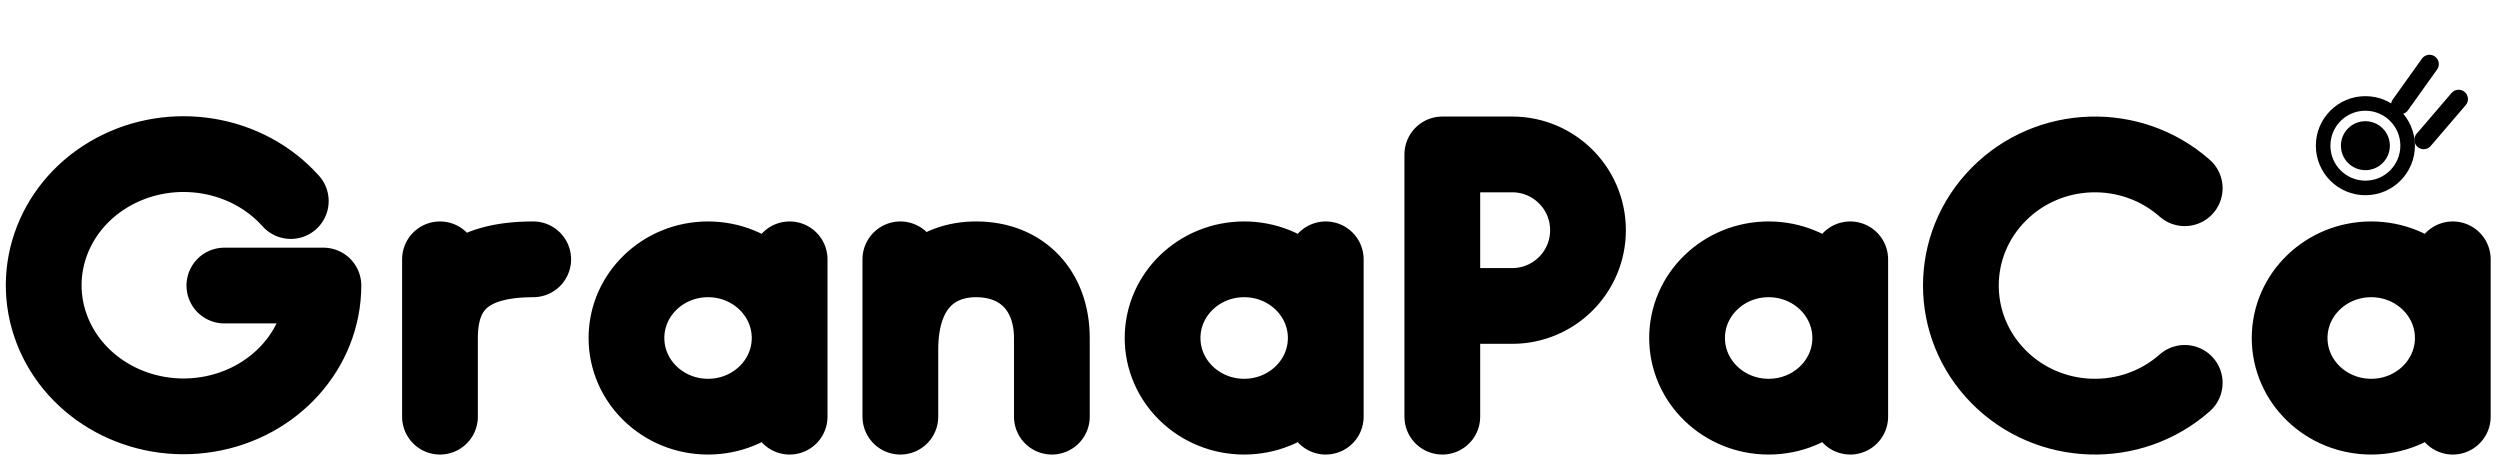
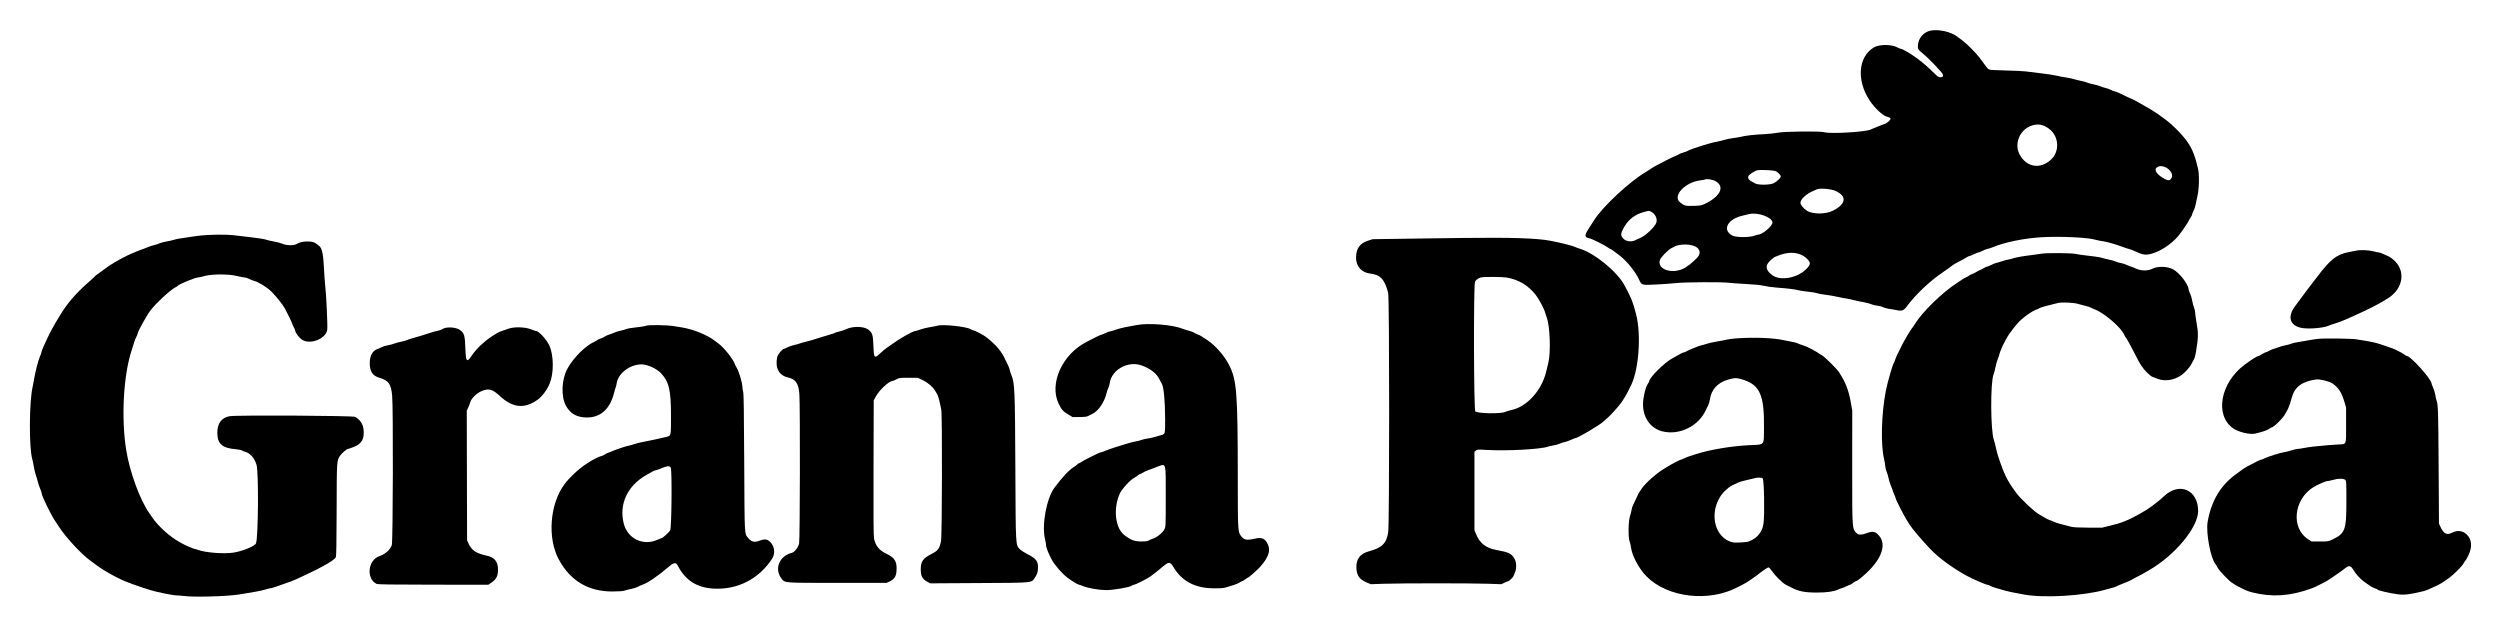
- <svg xmlns="http://www.w3.org/2000/svg" viewBox="0 22 429 80" role="img" aria-labelledby="t">
-   <path d="M49.9 56.5 A24 22.5 0 1 0 55.5 71 H38.5 M75.5 93.5 V66.5 M75.5 80 C75.5 71 80.5 66.5 91.5 66.5 M135.5 66.5 V93.5 M135.5 80 A14 13.5 0 1 0 107.5 80 A14 13.5 0 1 0 135.5 80 M154.5 93.5 V66.5 M154.5 82 C154.5 71 160.5 66.5 167.5 66.5 C175.5 66.5 180.5 72 180.5 80 V93.5 M227.5 66.5 V93.5 M227.5 80 A14 13.5 0 1 0 199.5 80 A14 13.5 0 1 0 227.5 80 M247.5 93.5 V48.5 H259.5 A13 13 0 0 1 259.5 74.5 H247.5 M317.5 66.5 V93.5 M317.5 80 A14 13.5 0 1 0 289.5 80 A14 13.5 0 1 0 317.5 80 M374.9 54.3 A23 22.5 0 1 0 374.9 87.7 M420.9 66.5 V93.5 M420.9 80 A14 13.5 0 1 0 392.9 80 A14 13.5 0 1 0 420.9 80" fill="none" stroke="currentColor" stroke-width="13" stroke-linecap="round" stroke-linejoin="round" />
-   <path d="M411.9 40 L416.9 33" stroke="currentColor" stroke-width="3.2" stroke-linecap="round" />
-   <path d="M415.9 46 L421.9 39" stroke="currentColor" stroke-width="3.2" stroke-linecap="round" />
-   <path fill-rule="evenodd" fill="currentColor" d="M397.4 47 a8.5 8.5 0 1 0 17 0 a8.5 8.5 0 1 0 -17 0 Z M399.9 47 a6 6 0 1 1 12 0 a6 6 0 1 1 -12 0 Z M401.7 47 a4.2 4.2 0 1 0 8.4 0 a4.2 4.2 0 1 0 -8.4 0 Z" />
+ <svg xmlns="http://www.w3.org/2000/svg" viewBox="104 44 4199 1052" role="img" aria-labelledby="t">
+   <path d="M 441.479 439.536 C 434.867 440.259, 425.642 441.528, 420.979 442.358 C 416.315 443.187, 409.858 444.160, 406.629 444.520 C 403.400 444.880, 398.901 445.829, 396.632 446.630 C 394.363 447.430, 388.470 448.782, 383.536 449.633 C 378.601 450.485, 372.954 452.003, 370.986 453.007 C 369.017 454.011, 365.628 455.146, 363.453 455.527 C 361.279 455.909, 357.025 457.255, 354 458.518 C 350.975 459.781, 346.475 461.484, 344 462.302 C 335.433 465.135, 317.300 473.020, 311 476.653 C 309.625 477.446, 306.700 478.985, 304.500 480.074 C 302.300 481.162, 298.215 483.504, 295.423 485.276 C 292.630 487.049, 288.891 489.400, 287.113 490.500 C 285.335 491.600, 281.095 494.646, 277.690 497.270 C 274.286 499.893, 269.858 503.132, 267.850 504.469 C 265.843 505.805, 264.043 507.259, 263.850 507.699 C 263.658 508.140, 258.550 512.850, 252.500 518.166 C 230.671 537.349, 216.561 553.878, 203.984 575 C 202.837 576.925, 200.368 580.975, 198.495 584 C 196.623 587.025, 193.804 591.975, 192.231 595 C 190.658 598.025, 188.621 601.850, 187.704 603.500 C 186.787 605.150, 184.406 610.100, 182.412 614.500 C 180.417 618.900, 177.744 624.750, 176.470 627.500 C 175.195 630.250, 173.839 634.075, 173.455 636 C 173.070 637.925, 171.961 641.075, 170.989 643 C 168.690 647.552, 163.096 669.148, 161.405 680 C 160.676 684.675, 159.595 690.454, 159.002 692.843 C 153.079 716.711, 152.473 793.839, 158.045 814.500 C 159.084 818.350, 160.449 824.875, 161.079 829 C 161.708 833.125, 163.047 838.750, 164.054 841.500 C 165.060 844.250, 166.602 849.425, 167.479 853 C 168.357 856.575, 170.183 862.031, 171.537 865.125 C 172.892 868.219, 174 871.518, 174 872.457 C 174 876.797, 188.984 907.701, 196.500 918.862 C 199.250 922.946, 202.400 927.704, 203.500 929.435 C 213.880 945.772, 240.888 974.968, 254.900 985 C 258.357 987.475, 262.891 990.850, 264.977 992.500 C 267.062 994.150, 270.058 996.286, 271.634 997.246 C 273.210 998.207, 276.525 1000.337, 279 1001.980 C 286.706 1007.095, 308.451 1018.345, 316 1021.121 C 318.475 1022.031, 324.325 1024.207, 329 1025.956 C 333.675 1027.705, 340.263 1029.963, 343.640 1030.974 C 347.017 1031.985, 352.417 1033.725, 355.640 1034.841 C 364.321 1037.846, 394.144 1043.995, 400.221 1044.033 C 403.125 1044.051, 408.650 1044.485, 412.500 1044.998 C 429.502 1047.265, 484.027 1045.803, 505.500 1042.506 C 527.614 1039.110, 544.962 1035.823, 550.444 1033.989 C 553.713 1032.895, 557.313 1031.997, 558.444 1031.993 C 560.221 1031.987, 569.792 1028.799, 592 1020.818 C 597.662 1018.783, 602.209 1016.739, 622 1007.332 C 633.406 1001.911, 634.842 1001.186, 644.500 995.986 C 659.853 987.719, 666.201 983.362, 668.123 979.770 C 668.877 978.361, 669.275 953.968, 669.414 900.617 C 669.634 816.278, 669.547 817.591, 675.532 808.954 C 678.287 804.978, 686.514 797.991, 688.414 798.013 C 689.011 798.019, 693.252 796.572, 697.837 794.797 C 711.868 789.363, 716.411 781.192, 714.550 764.740 C 713.572 756.095, 708.449 748.594, 700.500 744.170 C 696.738 742.076, 501.893 741.029, 489.846 743.039 C 476.270 745.303, 469.002 754.975, 469.001 770.779 C 468.999 789.420, 477.025 796.607, 500 798.533 C 504.675 798.925, 509.400 799.877, 510.500 800.648 C 511.600 801.419, 514.293 802.534, 516.483 803.126 C 524.382 805.261, 531.576 813.689, 534.858 824.655 C 538.591 837.126, 537.853 946.365, 533.967 956.587 C 532.251 961.100, 513.230 969.120, 497.566 971.934 C 481.843 974.759, 449.603 972.459, 436.500 967.578 C 434.300 966.758, 431.882 966.068, 431.126 966.044 C 429.717 965.999, 414.695 959.648, 412 957.959 C 411.175 957.441, 408.408 955.904, 405.851 954.543 C 389.955 946.082, 370.259 928.418, 359.952 913.381 C 359.154 912.215, 356.521 908.390, 354.103 904.881 C 338.709 882.539, 321.989 836.679, 316.111 800.677 C 307.338 746.937, 311.236 674.057, 325.107 632.500 C 326.208 629.200, 327.984 623.475, 329.053 619.777 C 330.122 616.080, 331.895 611.580, 332.994 609.777 C 334.093 607.975, 334.994 605.798, 334.996 604.940 C 335.005 601.445, 349.978 574.238, 356.919 565.104 C 365.650 553.618, 389.809 531.179, 397.878 527.062 C 400.070 525.944, 402.106 524.637, 402.402 524.159 C 404.036 521.515, 431.956 510, 436.732 510 C 438.258 510, 442.655 509.041, 446.503 507.868 C 458.445 504.229, 487.264 503.980, 501.171 507.396 C 507.002 508.828, 513.106 510, 514.737 510 C 516.368 510, 519.720 511.073, 522.187 512.384 C 524.653 513.696, 528.199 515.104, 530.067 515.515 C 537.156 517.072, 552.586 526.453, 559.546 533.439 C 568.009 541.933, 579.122 555.832, 582.500 562.148 C 587.105 570.759, 593.838 584.677, 594.522 587 C 594.927 588.375, 596.325 591.521, 597.629 593.992 C 598.933 596.463, 600 599.123, 600 599.904 C 600 602.736, 606.370 611.159, 610.881 614.292 C 624.268 623.589, 650.722 613.658, 653.613 598.251 C 654.589 593.049, 652.056 538.571, 650.075 522.170 C 649.522 517.588, 648.603 504.313, 648.034 492.670 C 646.878 469.030, 644.556 459.612, 639.047 456.205 C 637.646 455.339, 635.556 453.800, 634.403 452.784 C 629.058 448.079, 610.304 448.548, 602.706 453.576 C 597.770 456.843, 585.461 456.625, 577.563 453.131 C 575.116 452.049, 568.822 450.432, 563.576 449.538 C 558.330 448.645, 552.435 447.244, 550.477 446.426 C 548.519 445.608, 537.148 443.824, 525.209 442.462 C 513.269 441.100, 499.912 439.539, 495.526 438.993 C 484.702 437.645, 456.160 437.932, 441.479 439.536 M 2013.500 589.924 C 2008 590.953, 1999.670 592.487, 1994.988 593.333 C 1990.306 594.179, 1983.331 595.994, 1979.488 597.367 C 1975.645 598.739, 1970.704 600.189, 1968.508 600.588 C 1966.313 600.987, 1962.533 602.368, 1960.109 603.657 C 1957.685 604.945, 1955.116 606, 1954.400 606 C 1953.259 606, 1941.129 611.674, 1937 614.140 C 1936.175 614.632, 1932.800 616.382, 1929.500 618.028 C 1888.463 638.497, 1865.832 688.044, 1882.056 721.900 C 1886.996 732.209, 1889.202 734.685, 1898.408 740.246 L 1905.450 744.500 1916.992 744.440 C 1926.125 744.392, 1929.260 744, 1932.017 742.559 C 1933.932 741.558, 1937.244 739.860, 1939.376 738.786 C 1949.270 733.798, 1959.110 719.126, 1962.609 704.144 C 1963.425 700.648, 1964.776 696.745, 1965.612 695.470 C 1966.447 694.195, 1967.522 690.382, 1968.001 686.996 C 1971.073 665.258, 1998.294 649.956, 2020.501 657.483 C 2035.970 662.726, 2047.039 671.383, 2051.849 682 C 2052.721 683.925, 2054.200 686.643, 2055.136 688.041 C 2058.590 693.197, 2060.897 717.025, 2060.956 748.179 C 2061.005 773.614, 2061.143 773.103, 2053.705 775.045 C 2051.392 775.649, 2046.784 776.967, 2043.464 777.973 C 2040.145 778.979, 2034.745 780.131, 2031.464 780.532 C 2028.184 780.933, 2023.475 782.043, 2021 782.998 C 2018.525 783.952, 2014.250 785.043, 2011.500 785.421 C 2008.750 785.799, 2003.125 787.168, 1999 788.462 C 1994.875 789.755, 1985.425 792.689, 1978 794.980 C 1970.575 797.270, 1962.925 799.956, 1961 800.947 C 1959.075 801.938, 1955.925 803.081, 1954 803.486 C 1952.075 803.891, 1948.475 805.265, 1946 806.538 C 1943.525 807.811, 1937.597 810.725, 1932.827 813.013 C 1928.057 815.301, 1922.682 818.259, 1920.883 819.586 C 1919.084 820.914, 1917.079 822, 1916.428 822 C 1915.777 822, 1914.647 822.721, 1913.916 823.601 C 1913.185 824.482, 1910.317 826.664, 1907.543 828.449 C 1898.985 833.958, 1889.247 844.349, 1875.161 863 C 1861.662 880.874, 1853.329 926.608, 1859.309 950 C 1860.223 953.575, 1860.977 958, 1860.985 959.832 C 1861.002 963.677, 1865.545 975.051, 1870.929 984.726 C 1875.863 993.594, 1888.483 1007.968, 1896.865 1014.266 C 1904.110 1019.710, 1914.416 1025.993, 1916.151 1026.024 C 1916.893 1026.037, 1920.200 1027.174, 1923.500 1028.551 C 1931.569 1031.917, 1950.346 1035.124, 1962 1035.127 C 1973.863 1035.129, 1999.713 1030.755, 2004.276 1027.973 C 2006.049 1026.892, 2008.208 1026.006, 2009.073 1026.004 C 2009.937 1026.002, 2014.662 1023.956, 2019.573 1021.459 C 2035.883 1013.162, 2036.299 1012.875, 2057.624 995.250 C 2067.535 987.059, 2069.342 987.238, 2075.251 997 C 2089.410 1020.389, 2111.566 1031.989, 2142.349 1032.130 C 2155.943 1032.193, 2159.450 1031.889, 2164.500 1030.211 C 2167.800 1029.115, 2173.162 1027.460, 2176.415 1026.533 C 2179.668 1025.607, 2183.935 1023.758, 2185.897 1022.424 C 2187.859 1021.091, 2189.955 1020, 2190.554 1020 C 2191.153 1020, 2193.411 1018.663, 2195.572 1017.028 C 2197.732 1015.393, 2199.884 1014.043, 2200.353 1014.028 C 2201.603 1013.987, 2216.912 1000.337, 2221.043 995.580 C 2234.535 980.045, 2238.259 969.164, 2233.650 958.744 C 2228.979 948.182, 2223.494 945.858, 2210.513 948.941 C 2197.547 952.020, 2192.956 950.873, 2187.662 943.234 C 2183.235 936.845, 2183.014 932.339, 2182.971 847.500 C 2182.896 701.467, 2181.306 681.571, 2167.643 655.677 C 2159.681 640.588, 2145.286 624.303, 2132 615.354 C 2121.719 608.429, 2119.321 607.009, 2115.994 605.880 C 2114.072 605.228, 2111.345 603.891, 2109.933 602.909 C 2108.521 601.928, 2104.696 600.471, 2101.433 599.673 C 2098.170 598.874, 2093.250 597.314, 2090.500 596.207 C 2073.663 589.424, 2033.628 586.157, 2013.500 589.924 M 1191 590.692 C 1189.625 590.923, 1187.150 591.525, 1185.500 592.031 C 1183.850 592.537, 1177.483 593.416, 1171.350 593.985 C 1165.218 594.553, 1158.579 595.696, 1156.598 596.523 C 1154.618 597.351, 1149.838 598.693, 1145.976 599.505 C 1142.115 600.317, 1137.276 601.839, 1135.222 602.887 C 1133.169 603.934, 1129.482 605.332, 1127.030 605.992 C 1124.577 606.652, 1121.517 608.022, 1120.229 609.035 C 1118.941 610.048, 1115.668 611.614, 1112.955 612.515 C 1110.243 613.416, 1107.775 614.556, 1107.470 615.048 C 1107.166 615.540, 1105.023 616.785, 1102.709 617.814 C 1087.442 624.600, 1067.271 644.607, 1057.152 663 C 1047.156 681.167, 1045.981 709.743, 1054.581 725.500 C 1060.746 736.794, 1069.455 742.888, 1081.932 744.636 C 1108.729 748.391, 1127.820 734.014, 1135.228 704.500 C 1136.333 700.100, 1137.612 695.781, 1138.072 694.902 C 1138.531 694.024, 1139.342 690.602, 1139.874 687.299 C 1142.532 670.795, 1162.257 655.971, 1181.500 656.016 C 1191.259 656.039, 1206.968 663.122, 1214.061 670.697 C 1227.807 685.379, 1231 699.069, 1231 743.328 C 1231 776.710, 1231.195 775.833, 1223.307 777.867 C 1217.256 779.427, 1190.220 785.192, 1182.047 786.665 C 1177.948 787.404, 1172.323 788.846, 1169.547 789.870 C 1166.771 790.894, 1162.700 792.053, 1160.500 792.445 C 1155.349 793.364, 1136.913 799.504, 1132.163 801.882 C 1130.148 802.891, 1127.274 804.011, 1125.776 804.371 C 1124.278 804.731, 1121.402 806.144, 1119.386 807.513 C 1117.370 808.881, 1114.928 810, 1113.960 810 C 1112.117 810, 1099.603 816.113, 1094.473 819.520 C 1092.833 820.609, 1090.773 821.950, 1089.895 822.500 C 1077.066 830.538, 1060.909 845.449, 1051.971 857.500 C 1027.323 890.734, 1023.138 947.949, 1042.718 984.001 C 1062.064 1019.620, 1092.164 1037.539, 1132.500 1037.448 C 1144.375 1037.422, 1149.789 1036.998, 1153.500 1035.805 C 1156.250 1034.921, 1161.425 1033.645, 1165 1032.970 C 1168.575 1032.294, 1173.300 1030.735, 1175.500 1029.506 C 1177.700 1028.276, 1181.195 1026.722, 1183.267 1026.052 C 1191.426 1023.414, 1210.050 1010.725, 1225.800 997.074 C 1235.425 988.732, 1239.163 987.910, 1242.048 993.500 C 1256.452 1021.409, 1278.569 1033.726, 1312.500 1032.734 C 1348.637 1031.678, 1380.515 1013.549, 1400.750 982.547 C 1407.035 972.917, 1404.745 959.484, 1395.633 952.534 C 1391.572 949.436, 1387.369 949.290, 1380.239 952.001 C 1370.908 955.547, 1366.021 954.344, 1360.168 947.059 C 1354.334 939.800, 1354.606 945.348, 1354.002 821 C 1353.580 733.875, 1353.142 704.642, 1352.221 702.007 C 1351.549 700.085, 1350.991 696.710, 1350.979 694.507 C 1350.940 686.923, 1345.055 667.290, 1340.916 660.933 C 1340.044 659.595, 1338.862 657.150, 1338.288 655.500 C 1335.452 647.345, 1320.630 628.571, 1311.649 621.759 C 1308.561 619.416, 1304.845 616.600, 1303.391 615.500 C 1298.080 611.480, 1293.747 609.100, 1281.500 603.478 C 1273.411 599.764, 1257.381 595.021, 1249.146 593.904 C 1244.941 593.334, 1237.900 592.221, 1233.500 591.433 C 1226.066 590.100, 1197.495 589.602, 1191 590.692 M 1678.500 591.048 C 1676.850 591.582, 1671.200 592.676, 1665.944 593.481 C 1660.688 594.286, 1653.365 596.081, 1649.671 597.472 C 1645.977 598.862, 1642.228 600, 1641.340 600 C 1637.073 600, 1613.708 613.387, 1599.500 623.971 C 1597.300 625.610, 1593.925 628.025, 1592 629.338 C 1590.075 630.651, 1585.801 634.262, 1582.501 637.362 C 1572.459 646.800, 1571.681 645.933, 1570.967 624.500 C 1570.364 606.405, 1569.265 602.942, 1562.423 597.588 C 1554.913 591.712, 1535.341 591.584, 1524.290 597.339 C 1522.524 598.258, 1518.028 599.718, 1514.298 600.583 C 1510.569 601.448, 1507.054 602.541, 1506.487 603.011 C 1505.920 603.482, 1502.316 604.742, 1498.478 605.812 C 1494.640 606.882, 1488.575 608.697, 1485 609.846 C 1467.951 615.325, 1464.942 616.213, 1457.129 618.070 C 1452.525 619.164, 1447.979 620.476, 1447.028 620.985 C 1446.076 621.495, 1442.193 622.559, 1438.399 623.350 C 1434.604 624.142, 1429.295 625.962, 1426.601 627.395 C 1423.907 628.828, 1421.156 630, 1420.488 630 C 1418.052 630, 1410.153 639.675, 1409.354 643.636 C 1405.635 662.081, 1412.332 674.627, 1427.717 678.037 C 1440.383 680.844, 1445.397 688.258, 1446.631 706 C 1448.052 726.432, 1447.656 950.424, 1446.188 956.883 C 1444.742 963.245, 1438.468 971.425, 1434.247 972.454 C 1412.406 977.777, 1403.723 1000.508, 1417.359 1016.661 C 1422.837 1023.149, 1420.626 1023, 1511.240 1023 L 1593.124 1023 1598.611 1020.404 C 1606.140 1016.842, 1609.107 1012.236, 1609.761 1003.093 C 1610.896 987.232, 1607.049 980.734, 1592.500 973.935 C 1580.819 968.477, 1574.367 960.461, 1572.021 948.488 C 1571.152 944.059, 1570.932 913.085, 1571.174 829.500 L 1571.501 716.500 1575.317 709.500 C 1580.972 699.123, 1597.223 684, 1602.717 684 C 1603.443 684, 1606.391 682.763, 1609.268 681.250 C 1614.323 678.593, 1615.026 678.500, 1630 678.500 L 1645.500 678.500 1654.098 682.686 C 1662.973 687.007, 1671.545 694.405, 1674.738 700.500 C 1675.603 702.150, 1677.098 704.625, 1678.061 706 C 1679.638 708.251, 1681.900 716.754, 1684.929 731.826 C 1686.769 740.976, 1686.383 944.047, 1684.510 952.953 C 1681.778 965.942, 1679.670 968.758, 1668.359 974.536 C 1654.130 981.803, 1650.500 987.080, 1650.500 1000.495 C 1650.500 1011.554, 1653.151 1016.526, 1661.508 1021.139 L 1666.288 1023.779 1748.394 1023.299 C 1843.276 1022.746, 1836.115 1023.530, 1842.964 1012.935 C 1846.073 1008.125, 1846.795 1005.986, 1847.285 1000.142 C 1848.365 987.254, 1844.983 982.401, 1829.500 974.623 C 1824.550 972.137, 1818.807 968.367, 1816.737 966.246 C 1809.803 959.139, 1809.989 962.610, 1809.376 829 C 1808.776 697.883, 1808.308 687.205, 1802.563 673.500 C 1801.179 670.200, 1800.037 666.636, 1800.024 665.579 C 1799.998 663.515, 1796.139 654.769, 1790.280 643.500 C 1784.054 631.524, 1774.320 620.815, 1759.276 609.392 C 1755.299 606.373, 1741.115 599, 1739.283 599 C 1738.432 599, 1736.248 598.081, 1734.430 596.957 C 1727.193 592.484, 1687.145 588.254, 1678.500 591.048 M 851.479 594.873 C 849.818 595.302, 847.343 596.373, 845.979 597.253 C 844.616 598.132, 841.700 599.145, 839.500 599.503 C 835.749 600.113, 826.106 602.982, 811 607.982 C 807.425 609.166, 801.350 610.927, 797.500 611.895 C 793.650 612.863, 789.150 614.348, 787.500 615.193 C 785.850 616.039, 781.350 617.309, 777.500 618.017 C 773.650 618.725, 768.700 620.071, 766.500 621.008 C 764.300 621.944, 759.350 623.254, 755.500 623.918 C 751.650 624.582, 747.113 625.937, 745.419 626.929 C 743.724 627.922, 740.666 629.285, 738.623 629.959 C 729.769 632.882, 725.107 641.061, 725.045 653.782 C 724.977 667.888, 729.690 675.089, 741.209 678.476 C 756.549 682.988, 760.729 688.774, 762.653 708.155 C 764.583 727.605, 764.077 953.325, 762.089 959.422 C 759.584 967.109, 750.979 974.872, 741.492 978.002 C 722.099 984.403, 718.537 1015.329, 736.131 1024.549 C 738.307 1025.690, 754.789 1025.948, 831.468 1026.041 L 924.173 1026.155 929.837 1022.279 C 937.576 1016.983, 940.411 1011.292, 940.433 1001 C 940.463 987.570, 934.791 980.231, 922.281 977.511 C 904.142 973.568, 896.399 968.593, 891.331 957.626 L 888.500 951.500 888.228 842.554 L 887.957 733.609 890.399 728.554 C 891.742 725.774, 893.337 721.613, 893.944 719.307 C 895.594 713.031, 905.029 704.002, 913.467 700.624 C 925.284 695.893, 931.195 697.658, 944.430 709.867 C 965.544 729.344, 985.718 730.970, 1007.533 714.953 C 1014.931 709.521, 1023.360 697.967, 1027.474 687.619 C 1034.174 670.767, 1034.105 642.468, 1027.323 625.746 C 1023.195 615.567, 1009.269 600, 1004.291 600 C 1003.609 600, 999.654 598.650, 995.500 597 C 985.710 593.111, 967.327 592.661, 958 596.083 C 954.975 597.193, 950.025 598.912, 947 599.903 C 941.642 601.659, 939.506 602.830, 928.709 609.922 C 916.678 617.826, 903.360 630.681, 896.478 641.033 C 888.045 653.719, 886.422 651.990, 885.656 629.500 C 884.899 607.314, 883.802 603.488, 876.736 598.390 C 871.194 594.392, 859.593 592.776, 851.479 594.873 M 2048 827.862 C 2043.875 829.313, 2040.050 830.778, 2039.500 831.117 C 2038.950 831.456, 2036.025 832.536, 2033 833.517 C 2029.975 834.499, 2025.933 836.358, 2024.018 837.651 C 2022.103 838.943, 2020 840, 2019.345 840 C 2018.689 840, 2016.881 841.062, 2015.327 842.359 C 2013.772 843.657, 2010.988 845.494, 2009.141 846.441 C 2002.621 849.785, 1988.364 865.249, 1984.948 872.682 C 1973.326 897.969, 1977.048 931.270, 1992.815 943.061 C 2003.754 951.242, 2009.295 953.310, 2020.537 953.410 C 2028.150 953.478, 2031.169 953.114, 2033.037 951.904 C 2034.392 951.025, 2037.896 949.516, 2040.824 948.548 C 2047.694 946.280, 2057.109 938.473, 2059.880 932.748 C 2061.952 928.467, 2062 927.257, 2062 878.907 C 2062 818.658, 2063.071 822.561, 2048 827.862 M 1215 830.500 C 1210.325 832.381, 1205.825 833.940, 1205 833.966 C 1203.307 834.018, 1202.258 834.556, 1189 842.172 C 1157.946 860.009, 1143.750 890.339, 1151.413 922.478 C 1157.664 948.695, 1184.202 961.657, 1208.693 950.455 C 1211.644 949.105, 1214.473 948, 1214.978 948 C 1216.811 948, 1228.018 937.865, 1229.629 934.750 C 1232.109 929.954, 1232.936 833.077, 1230.528 829.402 C 1228.389 826.138, 1225.300 826.357, 1215 830.500" fill="currentColor" fill-rule="evenodd" />
+   <path d="M 2560.500 443.667 C 2544.550 443.850, 2504.050 444.393, 2470.500 444.873 L 2409.500 445.747 2401.358 448.383 C 2387.748 452.789, 2381.623 461.671, 2381.624 477 C 2381.624 491.436, 2391.026 501.869, 2405.500 503.492 C 2422.465 505.396, 2429.760 513.282, 2435.566 536 C 2437.769 544.623, 2437.801 923.242, 2435.599 938.065 C 2432.851 956.560, 2425.231 964.062, 2403.133 970.025 C 2388.302 974.027, 2381.387 983.355, 2382.200 998.265 C 2382.888 1010.904, 2387.507 1017.310, 2399.571 1022.358 L 2406.402 1025.216 2427.951 1024.483 C 2456.801 1023.500, 2575.944 1023.493, 2603.545 1024.471 L 2625.590 1025.253 2631.141 1022.626 C 2634.195 1021.182, 2637.121 1020, 2637.644 1020 C 2638.735 1020, 2646 1012.781, 2646 1011.697 C 2646 1011.302, 2647.012 1008.846, 2648.250 1006.239 C 2651.309 999.796, 2651.330 989.209, 2648.296 983.500 C 2643.131 973.783, 2639.003 971.728, 2616.027 967.433 C 2600.053 964.447, 2589.554 956.319, 2583.820 942.500 L 2580.500 934.500 2580.500 868.662 L 2580.500 802.824 2583 800.798 C 2585.369 798.877, 2586.233 798.817, 2599.500 799.636 C 2633.805 801.754, 2692.011 798.688, 2704.221 794.120 C 2705.475 793.651, 2709.604 792.732, 2713.398 792.079 C 2717.191 791.425, 2721.916 790.069, 2723.898 789.065 C 2725.879 788.061, 2729.480 786.910, 2731.899 786.507 C 2734.319 786.104, 2739.044 784.475, 2742.399 782.888 C 2745.755 781.300, 2748.995 780.001, 2749.600 780.001 C 2753.635 779.998, 2790.387 758.339, 2797.052 752.036 C 2797.946 751.191, 2801.279 748.250, 2804.460 745.500 C 2809.974 740.733, 2823.369 725.723, 2827.539 719.639 C 2831.164 714.350, 2835.927 706.520, 2837.052 704 C 2838.589 700.559, 2840.425 696.881, 2841.796 694.500 C 2856.377 669.166, 2861.344 606.567, 2851.636 570.500 C 2845.934 549.316, 2844.342 545.380, 2832.500 523.198 C 2820.197 500.151, 2782.069 469.037, 2757.012 461.596 C 2754.342 460.803, 2751.109 459.592, 2749.829 458.905 C 2746.258 456.988, 2724.567 451.507, 2708.500 448.461 C 2685.090 444.022, 2644.427 442.705, 2560.500 443.667 M 3533 470.092 C 3530.525 470.555, 3524.450 471.419, 3519.500 472.011 C 3501.703 474.141, 3489.895 476.188, 3484.520 478.077 C 3481.511 479.135, 3478.126 480, 3476.996 480 C 3475.866 480, 3470.846 481.350, 3465.839 483 C 3460.832 484.650, 3456.232 486.002, 3455.618 486.004 C 3455.003 486.006, 3451.800 487.354, 3448.500 489 C 3445.200 490.646, 3441.775 491.994, 3440.890 491.996 C 3440.004 491.998, 3437.688 493.080, 3435.743 494.400 C 3433.798 495.720, 3431.147 497.118, 3429.853 497.507 C 3428.559 497.896, 3425.436 499.516, 3422.912 501.107 C 3420.389 502.698, 3417.689 504.008, 3416.912 504.018 C 3416.136 504.028, 3413.520 505.378, 3411.100 507.018 C 3408.679 508.658, 3406.278 510, 3405.763 510 C 3405.248 510, 3402.953 511.271, 3400.663 512.824 C 3398.374 514.376, 3393.800 517.404, 3390.500 519.551 C 3365.569 535.774, 3331.718 568.993, 3319.820 588.911 C 3318.641 590.885, 3316.853 593.425, 3315.847 594.555 C 3312.927 597.835, 3301.881 616.685, 3297.127 626.500 C 3294.730 631.450, 3291.749 637.525, 3290.504 640 C 3289.259 642.475, 3287.678 646.300, 3286.990 648.500 C 3286.302 650.700, 3285.388 652.950, 3284.960 653.500 C 3282.866 656.186, 3274.362 685.646, 3271.537 700 C 3263.794 739.350, 3262.562 791.818, 3268.801 816.506 C 3269.356 818.703, 3270.109 823.392, 3270.475 826.926 C 3270.840 830.461, 3271.972 834.985, 3272.990 836.981 C 3274.008 838.976, 3275.364 843.509, 3276.003 847.054 C 3276.641 850.599, 3278.477 856.500, 3280.082 860.168 C 3281.687 863.835, 3283 867.309, 3283 867.888 C 3283 868.467, 3284.125 871.400, 3285.500 874.406 C 3286.875 877.412, 3288 880.389, 3288 881.021 C 3288 882.871, 3301.728 909.946, 3305.990 916.500 C 3308.135 919.800, 3310.640 923.812, 3311.556 925.415 C 3314.621 930.778, 3333.123 952.602, 3346 966.043 C 3360.754 981.444, 3383.745 998.234, 3408.500 1011.688 C 3417.614 1016.642, 3439.165 1026, 3441.457 1026 C 3442.350 1026, 3444.974 1026.979, 3447.290 1028.177 C 3451.090 1030.141, 3454.646 1031.273, 3473 1036.358 C 3478.133 1037.781, 3483.308 1038.835, 3503.500 1042.574 C 3537.157 1048.806, 3603.548 1044.879, 3640 1034.501 C 3644.675 1033.170, 3650.525 1031.569, 3653 1030.943 C 3655.475 1030.317, 3657.960 1029.428, 3658.523 1028.968 C 3659.086 1028.508, 3662.461 1027.024, 3666.023 1025.670 C 3675.813 1021.949, 3683.702 1018.491, 3685.178 1017.275 C 3685.905 1016.676, 3688.975 1015.016, 3692 1013.588 C 3695.025 1012.160, 3699.750 1009.680, 3702.500 1008.078 C 3705.250 1006.476, 3709.975 1003.756, 3713 1002.033 C 3756.561 977.226, 3795.929 929.973, 3795.987 902.426 C 3796.063 866.600, 3764.357 852.893, 3738.500 877.574 C 3735.200 880.724, 3730.250 885.001, 3727.500 887.079 C 3724.750 889.156, 3720.250 892.589, 3717.500 894.706 C 3708.922 901.309, 3685.097 914.671, 3675.613 918.197 C 3672.801 919.243, 3669.133 920.727, 3667.463 921.495 C 3665.793 922.263, 3657.693 924.560, 3649.463 926.599 L 3634.500 930.306 3611.500 930.233 C 3594.883 930.180, 3586.835 929.753, 3582.500 928.692 C 3565.481 924.527, 3557.116 922.104, 3553.500 920.290 C 3551.300 919.187, 3548.332 918.004, 3546.903 917.661 C 3545.475 917.319, 3541.650 915.457, 3538.403 913.523 C 3535.157 911.589, 3530.762 908.993, 3528.638 907.753 C 3519.811 902.603, 3497.807 881.886, 3490.484 871.832 C 3480.885 858.651, 3477.299 852.966, 3472.929 844 C 3469.723 837.423, 3466.424 829.214, 3463.686 821 C 3462.861 818.525, 3461.200 813.575, 3459.995 810 C 3458.789 806.425, 3457.135 800.125, 3456.319 796 C 3455.503 791.875, 3453.938 785.885, 3452.841 782.689 C 3447.226 766.321, 3446.943 685.754, 3452.455 672.717 C 3453.335 670.636, 3454.733 665.236, 3455.562 660.717 C 3456.391 656.198, 3458.179 649.969, 3459.535 646.875 C 3460.891 643.781, 3462 640.463, 3462 639.501 C 3462 637.798, 3468.128 622.999, 3470.075 620 C 3470.610 619.175, 3472.179 616.250, 3473.562 613.500 C 3478.085 604.501, 3491.948 586.658, 3499.204 580.495 C 3508.621 572.498, 3517.957 566.279, 3523.462 564.337 C 3525.665 563.560, 3528.448 562.281, 3529.647 561.496 C 3531.510 560.275, 3545.003 556.520, 3560.850 552.813 C 3567.047 551.363, 3587.433 552.255, 3593.500 554.241 C 3596.250 555.141, 3601.875 556.638, 3606 557.567 C 3610.125 558.496, 3614.544 559.905, 3615.820 560.698 C 3617.097 561.490, 3619.797 562.731, 3621.820 563.455 C 3637.979 569.237, 3667.538 594.729, 3672.125 606.837 C 3672.679 608.302, 3673.963 610.400, 3674.978 611.500 C 3675.993 612.600, 3680.532 620.700, 3685.066 629.500 C 3696.807 652.292, 3697.146 652.913, 3701.139 659 C 3705.816 666.127, 3715.315 675.515, 3719.340 676.988 C 3721.078 677.624, 3724.975 679.106, 3728 680.282 C 3742.521 685.925, 3761.207 681.447, 3773.535 669.370 C 3779.553 663.474, 3783.513 658.277, 3785.813 653.256 C 3786.759 651.190, 3788.290 648.375, 3789.214 647 C 3790.137 645.625, 3791.608 640, 3792.482 634.500 C 3796.523 609.068, 3796.562 604.422, 3792.913 583.575 C 3791.861 577.566, 3791 570.966, 3791 568.908 C 3791 566.850, 3790.157 563.198, 3789.126 560.794 C 3788.095 558.389, 3786.690 553.064, 3786.004 548.961 C 3785.317 544.857, 3783.685 539.377, 3782.378 536.783 C 3781.070 534.189, 3780 531.333, 3780 530.435 C 3780 521.983, 3764.468 501.826, 3753.625 496.207 C 3743.978 491.207, 3728.084 490.796, 3719.283 495.319 C 3711.495 499.321, 3700.021 499.191, 3691.160 494.999 C 3687.673 493.350, 3684.298 492, 3683.660 491.999 C 3683.022 491.999, 3679.800 490.723, 3676.500 489.165 C 3673.200 487.607, 3668.355 486.040, 3665.733 485.683 C 3663.111 485.326, 3659.548 484.300, 3657.815 483.404 C 3656.082 482.508, 3650.803 480.971, 3646.082 479.989 C 3641.362 479.006, 3636.351 477.752, 3634.947 477.201 C 3632.407 476.204, 3615.139 473.644, 3603.277 472.504 C 3599.854 472.176, 3594.004 471.261, 3590.277 470.471 C 3582.715 468.868, 3541.014 468.593, 3533 470.092 M 2591.479 509.929 C 2587.167 510.963, 2583.129 513.849, 2581.449 517.099 C 2578.866 522.093, 2579.319 732.319, 2581.918 734.918 C 2585.694 738.694, 2625.750 739.327, 2632.624 735.719 C 2634.342 734.817, 2638.913 733.419, 2642.783 732.612 C 2668.481 727.254, 2693.381 699.790, 2700.910 668.500 C 2702.101 663.550, 2703.784 656.575, 2704.650 653 C 2708.878 635.547, 2707.314 591.714, 2701.956 577.500 C 2700.920 574.750, 2699.758 571.169, 2699.375 569.542 C 2697.905 563.297, 2689.003 546.417, 2683.500 539.439 C 2670.513 522.971, 2654.259 513.340, 2633.918 510.061 C 2626.626 508.886, 2596.225 508.791, 2591.479 509.929 M 3023 612.135 C 3015.575 612.600, 3007.025 613.642, 3004 614.450 C 3000.975 615.259, 2993.775 616.658, 2988 617.561 C 2982.225 618.463, 2974.180 620.281, 2970.122 621.601 C 2966.065 622.920, 2962.175 624, 2961.478 624 C 2959.660 624, 2940.191 631.912, 2936.559 634.127 C 2934.876 635.153, 2932.825 635.997, 2932 636.002 C 2930.529 636.012, 2929.163 636.680, 2919.921 641.909 C 2917.403 643.334, 2913.884 645.315, 2912.101 646.312 C 2898.595 653.862, 2874 678.523, 2874 684.516 C 2874 684.998, 2872.864 687.032, 2871.476 689.035 C 2867.759 694.399, 2863.732 711.520, 2863.604 722.500 C 2863.340 745.288, 2876.369 763.689, 2896.210 768.551 C 2925.093 775.630, 2957.537 759.445, 2969.482 732 C 2970.319 730.075, 2971.944 726.765, 2973.093 724.645 C 2974.241 722.525, 2975.601 717.824, 2976.114 714.198 C 2978.309 698.698, 2988.775 687.089, 3005.135 682.007 C 3017.339 678.215, 3021.226 678.238, 3033 682.170 C 3060.037 691.200, 3067.438 708.689, 3066.798 762.042 C 3066.420 793.603, 3069.222 790.372, 3041 791.790 C 3012.166 793.239, 2975.891 799.274, 2954.500 806.180 C 2951.200 807.245, 2945.800 808.954, 2942.500 809.978 C 2939.200 811.001, 2934.717 812.775, 2932.539 813.919 C 2930.360 815.064, 2928.051 816, 2927.408 816 C 2925.995 816, 2912.451 822.993, 2905.423 827.351 C 2902.630 829.083, 2898.893 831.400, 2897.117 832.500 C 2884.778 840.143, 2868.115 855.107, 2861.619 864.378 C 2856.090 872.268, 2856.546 871.464, 2852.472 880.500 C 2850.489 884.900, 2848.008 890.142, 2846.961 892.150 C 2845.913 894.157, 2844.779 897.757, 2844.440 900.150 C 2844.101 902.542, 2842.865 907.425, 2841.693 911 C 2838.869 919.615, 2838.500 947.034, 2841.121 953.500 C 2842.013 955.700, 2843.066 960.200, 2843.461 963.500 C 2845.123 977.382, 2856.630 998.945, 2869.272 1011.865 C 2904.570 1047.938, 2974.862 1056.069, 3023.500 1029.706 C 3024.600 1029.110, 3027.694 1027.553, 3030.376 1026.248 C 3033.057 1024.942, 3036.432 1023.075, 3037.876 1022.098 C 3039.319 1021.122, 3043.425 1018.346, 3047 1015.929 C 3050.575 1013.513, 3054.175 1010.974, 3055 1010.286 C 3062.229 1004.266, 3072.730 997, 3074.203 997 C 3075.309 997, 3077.680 999.433, 3080.260 1003.214 C 3085.743 1011.250, 3097.774 1023.155, 3103.228 1025.942 C 3105.577 1027.143, 3109.075 1028.949, 3111 1029.955 C 3125.173 1037.363, 3134.258 1039.241, 3156 1039.261 C 3171.732 1039.275, 3184.014 1037.567, 3190.688 1034.435 C 3193.542 1033.096, 3196.478 1032, 3197.214 1032 C 3197.949 1032, 3201.239 1030.664, 3204.525 1029.031 C 3207.811 1027.399, 3211.001 1026.049, 3211.612 1026.031 C 3212.224 1026.014, 3214.424 1024.650, 3216.500 1023 C 3218.576 1021.350, 3220.788 1020, 3221.414 1020 C 3223.202 1020, 3231.791 1013.205, 3240.376 1005 C 3264.836 981.620, 3272.494 958.283, 3260.357 944.104 C 3253.785 936.426, 3249.861 935.564, 3239.404 939.500 C 3232.161 942.226, 3226.199 942.708, 3223.940 940.750 C 3214.543 932.609, 3214.929 937.456, 3214.979 828 L 3215.022 733.500 3212.556 719.500 C 3208.978 699.193, 3203.512 685.326, 3192.598 668.875 C 3188.945 663.368, 3170.676 645.136, 3165.016 641.349 C 3151.915 632.582, 3139.566 626.099, 3131.378 623.691 C 3128.561 622.862, 3124.905 621.485, 3123.254 620.631 C 3121.602 619.777, 3117.157 618.602, 3113.376 618.019 C 3109.594 617.437, 3103.800 616.303, 3100.500 615.500 C 3084.865 611.696, 3052.466 610.289, 3023 612.135 M 3998 613.064 C 3993.325 613.582, 3986.125 614.674, 3982 615.491 C 3977.875 616.307, 3970.172 617.614, 3964.882 618.394 C 3959.591 619.174, 3953.966 620.469, 3952.382 621.271 C 3950.797 622.074, 3946.350 623.299, 3942.500 623.994 C 3938.650 624.689, 3932.926 626.324, 3929.780 627.629 C 3926.634 628.933, 3923.435 630, 3922.671 630 C 3921.907 630, 3918.752 631.350, 3915.660 633 C 3912.568 634.650, 3909.467 636.002, 3908.769 636.004 C 3908.071 636.007, 3905.475 637.355, 3903 639 C 3900.525 640.645, 3897.913 641.993, 3897.195 641.996 C 3895.207 642.002, 3884.593 648.692, 3873.934 656.657 C 3833.298 687.019, 3823.462 741.238, 3854.584 763.316 C 3863.858 769.895, 3883.462 774.463, 3892.500 772.152 C 3906.351 768.609, 3911.133 766.982, 3914.581 764.638 C 3916.717 763.187, 3918.805 762, 3919.221 762 C 3922.760 762, 3939.715 745.128, 3942.334 739 C 3942.922 737.625, 3944.228 735.282, 3945.238 733.794 C 3947.413 730.587, 3950.426 722.369, 3953.227 712 C 3958.124 693.875, 3970.293 684.744, 3994.096 681.334 C 3999.883 680.505, 4016.339 684.449, 4021.283 687.850 C 4031.511 694.888, 4036.696 702.616, 4041.190 717.520 L 4044.500 728.500 4044.500 757.714 C 4044.500 792.647, 4045.651 789.860, 4030.930 790.576 C 4021.057 791.057, 4009.236 792.053, 3990 794.026 C 3985.325 794.505, 3977.973 795.596, 3973.662 796.449 C 3969.351 797.302, 3964.571 798, 3963.040 798 C 3961.508 798, 3956.935 799.070, 3952.878 800.377 C 3948.820 801.685, 3943.278 803.075, 3940.562 803.467 C 3933.996 804.414, 3912.525 811.165, 3907.515 813.858 C 3905.323 815.036, 3902.848 816.001, 3902.015 816.002 C 3900.682 816.005, 3892.681 819.894, 3878 827.675 C 3875.525 828.987, 3871.475 831.618, 3869 833.521 C 3866.525 835.425, 3863.375 837.764, 3862 838.720 C 3834.373 857.925, 3818.320 884.152, 3811.933 920.516 C 3808.765 938.555, 3817.038 982.389, 3825.417 991.958 C 3826.159 992.806, 3827.751 995.456, 3828.953 997.847 C 3831.097 1002.110, 3846.728 1018.556, 3852.383 1022.500 C 3857.358 1025.969, 3862.350 1028.869, 3867 1030.991 C 3869.475 1032.120, 3873.161 1033.933, 3875.192 1035.018 C 3877.222 1036.104, 3882.622 1037.925, 3887.192 1039.064 C 3920.340 1047.327, 3950.161 1045.376, 3985.500 1032.634 C 3991.616 1030.429, 3997.464 1027.637, 4010.866 1020.524 C 4013.843 1018.944, 4020.572 1014.438, 4034.796 1004.500 C 4037.157 1002.850, 4040.940 1000.014, 4043.201 998.198 C 4049.391 993.228, 4052.461 993.916, 4056.723 1001.226 C 4061.282 1009.046, 4069.916 1018.138, 4077.331 1022.928 C 4080.724 1025.119, 4084.625 1027.765, 4086 1028.807 C 4087.375 1029.850, 4090.300 1031.277, 4092.500 1031.978 C 4094.700 1032.679, 4097.264 1033.919, 4098.197 1034.733 C 4099.953 1036.265, 4117.870 1040.302, 4131 1042.123 C 4141.973 1043.646, 4151.359 1042.544, 4174 1037.079 C 4178.597 1035.969, 4186.621 1032.651, 4196.500 1027.775 C 4204.569 1023.792, 4206.628 1022.513, 4217.448 1014.761 C 4225.281 1009.149, 4239.625 994.656, 4242.049 989.903 C 4243.106 987.831, 4244.440 985.846, 4245.012 985.492 C 4245.585 985.139, 4247.841 981.120, 4250.027 976.563 C 4256.875 962.282, 4255.675 949.524, 4246.707 941.284 C 4239.966 935.090, 4230.920 934.234, 4221.901 938.935 C 4213.843 943.135, 4208.383 940.326, 4203.232 929.332 L 4200.500 923.500 4199.892 825.500 C 4199.303 730.730, 4199.061 723.537, 4196.198 716 C 4195.676 714.625, 4194.921 711.025, 4194.521 708 C 4194.121 704.975, 4192.490 699.500, 4190.897 695.832 C 4189.304 692.165, 4188 688.633, 4188 687.983 C 4188 681.078, 4152.989 642, 4146.803 642 C 4146.190 642, 4144.296 640.942, 4142.594 639.650 C 4140.892 638.357, 4137.475 636.326, 4135 635.136 C 4132.525 633.947, 4129.375 632.330, 4128 631.543 C 4126.625 630.756, 4123.475 629.448, 4121 628.636 C 4118.525 627.824, 4112.675 625.808, 4108 624.157 C 4096.777 620.194, 4089.681 618.421, 4077 616.413 C 4071.225 615.498, 4064.250 614.362, 4061.500 613.889 C 4053.961 612.591, 4007.693 611.990, 3998 613.064 M 3049.500 847.560 C 3046.750 848.344, 3040.245 849.897, 3035.045 851.012 C 3029.844 852.127, 3024.525 853.737, 3023.224 854.589 C 3021.923 855.441, 3019.149 856.742, 3017.059 857.479 C 3009.241 860.238, 2998.116 870.102, 2992.733 879.048 C 2974.420 909.484, 2985.244 947.997, 3014.034 954.842 C 3018.721 955.956, 3037.519 954.971, 3041.500 953.402 C 3055.526 947.875, 3064.122 937.371, 3065.971 923.500 C 3068.094 907.584, 3067.010 849.210, 3064.559 847.419 C 3062.131 845.645, 3056.020 845.702, 3049.500 847.560 M 4022.500 850.038 C 4019.200 851.029, 4015.207 851.876, 4013.626 851.920 C 4010.276 852.013, 3996.717 857.863, 3989.500 862.328 C 3956.482 882.757, 3951.535 930.724, 3980.500 949.592 L 3986.500 953.500 4000.500 953.487 C 4014.094 953.474, 4014.691 953.383, 4021.096 950.347 C 4043.030 939.954, 4045 934.633, 4045 885.790 C 4045 853.333, 4044.921 851.921, 4043 850 C 4040.429 847.429, 4031.131 847.446, 4022.500 850.038" fill="currentColor" fill-rule="evenodd" />
+   <path d="M 3346.255 95.516 C 3334.766 98.011, 3326.337 107.791, 3325.316 119.810 C 3324.792 125.973, 3325.783 127.652, 3333.696 134.018 C 3343.449 141.865, 3365.956 165.355, 3367.213 169 C 3369.117 174.524, 3361.721 175.744, 3356.602 170.750 C 3341.551 156.065, 3334.986 150.263, 3325 142.826 C 3313.950 134.596, 3299.464 126, 3296.646 126 C 3295.904 126, 3293.168 124.867, 3290.564 123.483 C 3280.621 118.196, 3260.245 118.296, 3251.284 123.675 C 3225.007 139.447, 3221.904 179.051, 3244.297 212.823 C 3252.830 225.692, 3266.336 238.300, 3273.527 240.111 C 3280.134 241.775, 3280.785 243.203, 3276.821 247.339 C 3274.994 249.245, 3271.475 251.493, 3269 252.335 C 3263.813 254.100, 3254.147 257.966, 3245.500 261.733 C 3236.130 265.816, 3177.841 269.077, 3168.007 266.069 C 3161.363 264.036, 3100.877 264.684, 3089.909 266.905 C 3084.734 267.953, 3073.525 269.112, 3065 269.480 C 3049.788 270.136, 3034.949 271.875, 3027.342 273.892 C 3025.229 274.453, 3019.594 275.390, 3014.819 275.975 C 3010.045 276.560, 3003.344 277.932, 2999.929 279.023 C 2996.513 280.114, 2990.970 281.449, 2987.610 281.990 C 2977.433 283.628, 2943.546 294.302, 2938.844 297.350 C 2937.555 298.186, 2934.250 299.417, 2931.500 300.087 C 2928.750 300.756, 2925.306 302.136, 2923.846 303.152 C 2922.386 304.168, 2920.811 305, 2920.346 305 C 2919.515 305, 2903.942 312.313, 2901 314.085 C 2899.527 314.972, 2892.903 318.465, 2884 323.049 C 2881.525 324.324, 2878.306 326.296, 2876.847 327.433 C 2875.388 328.570, 2871.858 330.850, 2869.004 332.500 C 2841.908 348.161, 2796.478 390.313, 2781.686 413.517 C 2779.588 416.808, 2775.426 423.272, 2772.436 427.882 C 2764.917 439.477, 2765.143 442.706, 2773.586 444.301 C 2777.842 445.106, 2798.910 455.567, 2804.696 459.750 C 2806.408 460.987, 2808.088 462, 2808.428 462 C 2809.337 462, 2817.531 467.772, 2825.115 473.753 C 2837.302 483.365, 2851.150 500.788, 2857.235 514.165 C 2861.266 523.028, 2861.134 522.992, 2885 521.890 C 2896.275 521.369, 2911.575 520.275, 2919 519.457 C 2934.449 517.757, 2996.813 517.439, 3008.500 519.001 C 3012.350 519.516, 3025.175 520.429, 3037 521.030 C 3051.591 521.772, 3061.071 522.750, 3066.500 524.072 C 3070.900 525.143, 3080.575 526.470, 3088 527.020 C 3106.823 528.415, 3118.646 529.860, 3124.500 531.480 C 3127.250 532.241, 3134.450 533.323, 3140.500 533.884 C 3146.550 534.446, 3153.487 535.608, 3155.916 536.466 C 3158.344 537.325, 3164.644 538.495, 3169.916 539.065 C 3175.187 539.635, 3184.225 541.175, 3190 542.487 C 3195.775 543.800, 3202.750 545.154, 3205.500 545.496 C 3208.250 545.839, 3213.650 546.971, 3217.500 548.013 C 3221.350 549.054, 3228.731 550.628, 3233.902 551.510 C 3239.073 552.392, 3244.923 553.925, 3246.902 554.916 C 3248.881 555.907, 3253.318 557, 3256.762 557.345 C 3260.207 557.690, 3264.824 558.890, 3267.024 560.012 C 3270.485 561.778, 3275.261 562.776, 3294.098 565.670 C 3298.633 566.366, 3302.481 564.425, 3305.906 559.712 C 3320.723 539.326, 3345.632 515.667, 3367.939 500.792 C 3373.468 497.105, 3378.590 493.420, 3383.783 489.393 C 3385.277 488.234, 3388.525 486.293, 3391 485.080 C 3396.517 482.377, 3402.477 479.105, 3407.185 476.194 C 3409.138 474.987, 3411.358 473.986, 3412.118 473.969 C 3412.878 473.951, 3416.189 472.601, 3419.475 470.969 C 3422.761 469.336, 3426.202 468, 3427.123 468 C 3428.044 468, 3431.363 466.650, 3434.500 465 C 3437.637 463.350, 3441.170 461.989, 3442.352 461.976 C 3443.533 461.963, 3447.200 460.815, 3450.500 459.424 C 3470.550 450.976, 3502.442 444.385, 3532.425 442.495 C 3562.530 440.596, 3611.002 442.765, 3623 446.546 C 3625.475 447.326, 3630.875 448.432, 3635 449.003 C 3642.839 450.089, 3657.239 454.191, 3670 458.973 C 3674.125 460.519, 3679.016 462.105, 3680.868 462.497 C 3682.721 462.890, 3687.459 464.741, 3691.399 466.612 C 3703.148 472.192, 3708.314 472.853, 3718.210 470.040 C 3733.478 465.700, 3751.005 454.007, 3762.620 440.411 C 3766.999 435.286, 3779.996 416.380, 3780.004 415.124 C 3780.007 414.781, 3781.355 412.475, 3783 410 C 3784.645 407.525, 3785.993 404.780, 3785.996 403.899 C 3785.998 403.018, 3787.073 400.280, 3788.384 397.814 C 3789.696 395.347, 3791.084 391.343, 3791.470 388.915 C 3791.856 386.487, 3793.337 379.550, 3794.761 373.500 C 3797.861 360.328, 3798.240 335.924, 3795.499 326 C 3794.663 322.975, 3793.267 317.575, 3792.396 314 C 3790.942 308.036, 3786.169 295.602, 3783.949 292 C 3783.441 291.175, 3782.317 289.231, 3781.451 287.679 C 3774.750 275.680, 3755.722 255.597, 3740 243.934 C 3729.113 235.857, 3726.669 234.195, 3715.605 227.334 C 3708.407 222.870, 3685.204 210, 3684.355 210 C 3683.645 210, 3672.356 204.728, 3664 200.495 C 3661.525 199.241, 3657.925 197.898, 3656 197.510 C 3654.075 197.123, 3651.001 195.944, 3649.169 194.889 C 3647.338 193.835, 3643.738 192.517, 3641.169 191.962 C 3638.601 191.406, 3634.324 190.033, 3631.665 188.911 C 3629.005 187.789, 3623.481 186.230, 3619.387 185.447 C 3615.294 184.664, 3610.715 183.387, 3609.210 182.609 C 3607.705 181.831, 3603.555 180.658, 3599.987 180.004 C 3596.419 179.349, 3590.800 177.976, 3587.500 176.953 C 3584.200 175.930, 3577.979 174.622, 3573.677 174.047 C 3569.374 173.471, 3562.174 172.105, 3557.677 171.011 C 3553.179 169.918, 3541.175 168.105, 3531 166.982 C 3520.825 165.860, 3509.800 164.499, 3506.500 163.958 C 3503.200 163.417, 3488.350 162.708, 3473.500 162.383 C 3453.033 161.934, 3445.967 161.455, 3444.299 160.404 C 3442.288 159.138, 3440.179 156.482, 3428.678 140.734 C 3423.151 133.165, 3406.896 116.867, 3399.850 111.828 C 3396.521 109.448, 3392.605 106.545, 3391.148 105.379 C 3381.176 97.391, 3359.522 92.634, 3346.255 95.516 M 3513.564 256.073 C 3495.510 263.885, 3487.190 286.027, 3495.931 303 C 3507.434 325.338, 3531.534 329.057, 3549.672 311.293 C 3563.162 298.082, 3562.239 274.807, 3547.720 262.059 C 3537.047 252.688, 3525.901 250.735, 3513.564 256.073 M 3728.364 324.170 C 3720.461 327.996, 3725.089 336.379, 3739.572 344.472 C 3745.930 348.024, 3749.062 347.497, 3751.446 342.473 C 3756.100 332.665, 3738.933 319.052, 3728.364 324.170 M 3055.870 329.886 C 3051.262 330.851, 3041.327 337.394, 3040.496 340.011 C 3039.452 343.303, 3040.925 345.911, 3045.159 348.267 C 3047.366 349.495, 3050.596 351.287, 3052.336 352.248 C 3057.319 355.002, 3076.812 354.753, 3082.789 351.860 C 3088.380 349.154, 3095 342.914, 3095 340.351 C 3095 337.769, 3089.172 332.196, 3085.314 331.090 C 3080.936 329.835, 3060.168 328.985, 3055.870 329.886 M 2967.829 345.504 C 2967.552 345.781, 2963.765 346.459, 2959.414 347.011 C 2934.062 350.225, 2912.963 372.980, 2925.500 383.587 C 2932.723 389.699, 2934.780 390.243, 2948.857 389.772 C 2961.018 389.366, 2961.786 389.209, 2969 385.655 C 2995.097 372.797, 3001.567 355.761, 2983.541 347.367 C 2978.938 345.223, 2969.258 344.076, 2967.829 345.504 M 3155 362.252 C 3153.625 362.994, 3150.700 364.319, 3148.500 365.196 C 3138.425 369.212, 3128 378.948, 3128 384.341 C 3128 387.830, 3133.056 394.186, 3138.727 397.825 C 3148.666 404.203, 3170.911 404.083, 3183.290 397.585 C 3204.856 386.266, 3206.311 373.637, 3187.080 364.709 C 3179.305 361.099, 3159.891 359.612, 3155 362.252 M 2865.058 400.119 C 2849.063 404.413, 2838.182 413.263, 2830.162 428.500 C 2825.830 436.731, 2825.981 440.216, 2830.882 445.118 C 2835.563 449.798, 2845.366 450.753, 2851.382 447.114 C 2853.097 446.077, 2855.625 444.897, 2857 444.492 C 2865.854 441.886, 2883.984 425.148, 2886.059 417.666 C 2887.954 410.831, 2884.105 403.174, 2876.901 399.449 C 2873.522 397.702, 2874.208 397.663, 2865.058 400.119 M 3041.500 403.615 C 3040.400 403.899, 3035.168 405.172, 3029.873 406.445 C 3004.725 412.489, 2996.094 431.090, 3014.339 439.922 C 3020.499 442.904, 3041.866 442.950, 3050.260 440 C 3053.389 438.900, 3056.573 438, 3057.334 438 C 3064.035 438, 3081 423.581, 3081 417.885 C 3081 408.918, 3055.980 399.880, 3041.500 403.615 M 2928.972 454.900 C 2924.480 455.301, 2919.843 456.404, 2917.472 457.637 C 2915.288 458.773, 2912.065 460.464, 2910.311 461.394 C 2905.153 464.130, 2893.332 476.466, 2891.999 480.502 C 2886.501 497.163, 2914.415 505.628, 2934.670 493.443 C 2942.978 488.445, 2955.491 477.148, 2957.521 472.812 C 2962.854 461.421, 2949.540 453.068, 2928.972 454.900 M 3106.709 469.006 C 3102.974 469.466, 3097.574 470.746, 3094.709 471.849 C 3091.844 472.953, 3088.008 474.405, 3086.184 475.077 C 3084.360 475.748, 3080.456 478.593, 3077.508 481.399 C 3068.350 490.117, 3069.161 497.201, 3080.310 505.888 C 3094.581 517.006, 3126.096 510.392, 3140.250 493.308 C 3144.960 487.623, 3144.971 485.081, 3140.307 479.918 C 3132.522 471.301, 3120.301 467.332, 3106.709 469.006" fill="currentColor" fill-rule="evenodd" />
+   <path d="M 4061 465.017 C 4059.075 465.450, 4053.900 466.491, 4049.500 467.330 C 4028.376 471.358, 4018.369 479.207, 3995.100 510 C 3987.827 519.625, 3980.082 529.750, 3977.890 532.500 C 3975.698 535.250, 3971.868 540.425, 3969.380 544 C 3966.892 547.575, 3962.477 553.533, 3959.568 557.240 C 3944.730 576.151, 3949.981 592.156, 3972 595.132 C 3984.074 596.764, 4006.124 594.792, 4014.500 591.331 C 4017.800 589.967, 4022.653 588.247, 4025.284 587.507 C 4031.182 585.850, 4039.876 582.537, 4046.500 579.424 C 4049.250 578.131, 4055.775 575.211, 4061 572.935 C 4073.900 567.316, 4097.275 555.667, 4104 551.507 C 4107.025 549.636, 4110.850 547.338, 4112.500 546.400 C 4138.913 531.392, 4145.563 501.934, 4126.833 482.911 C 4123.404 479.428, 4118.826 475.952, 4116.163 474.808 C 4113.599 473.706, 4109.274 471.724, 4106.554 470.402 C 4103.833 469.081, 4100.653 468, 4099.486 468 C 4098.319 468, 4094.020 467.111, 4089.932 466.024 C 4082.196 463.966, 4067.887 463.468, 4061 465.017" fill="currentColor" fill-rule="evenodd" />
</svg>
